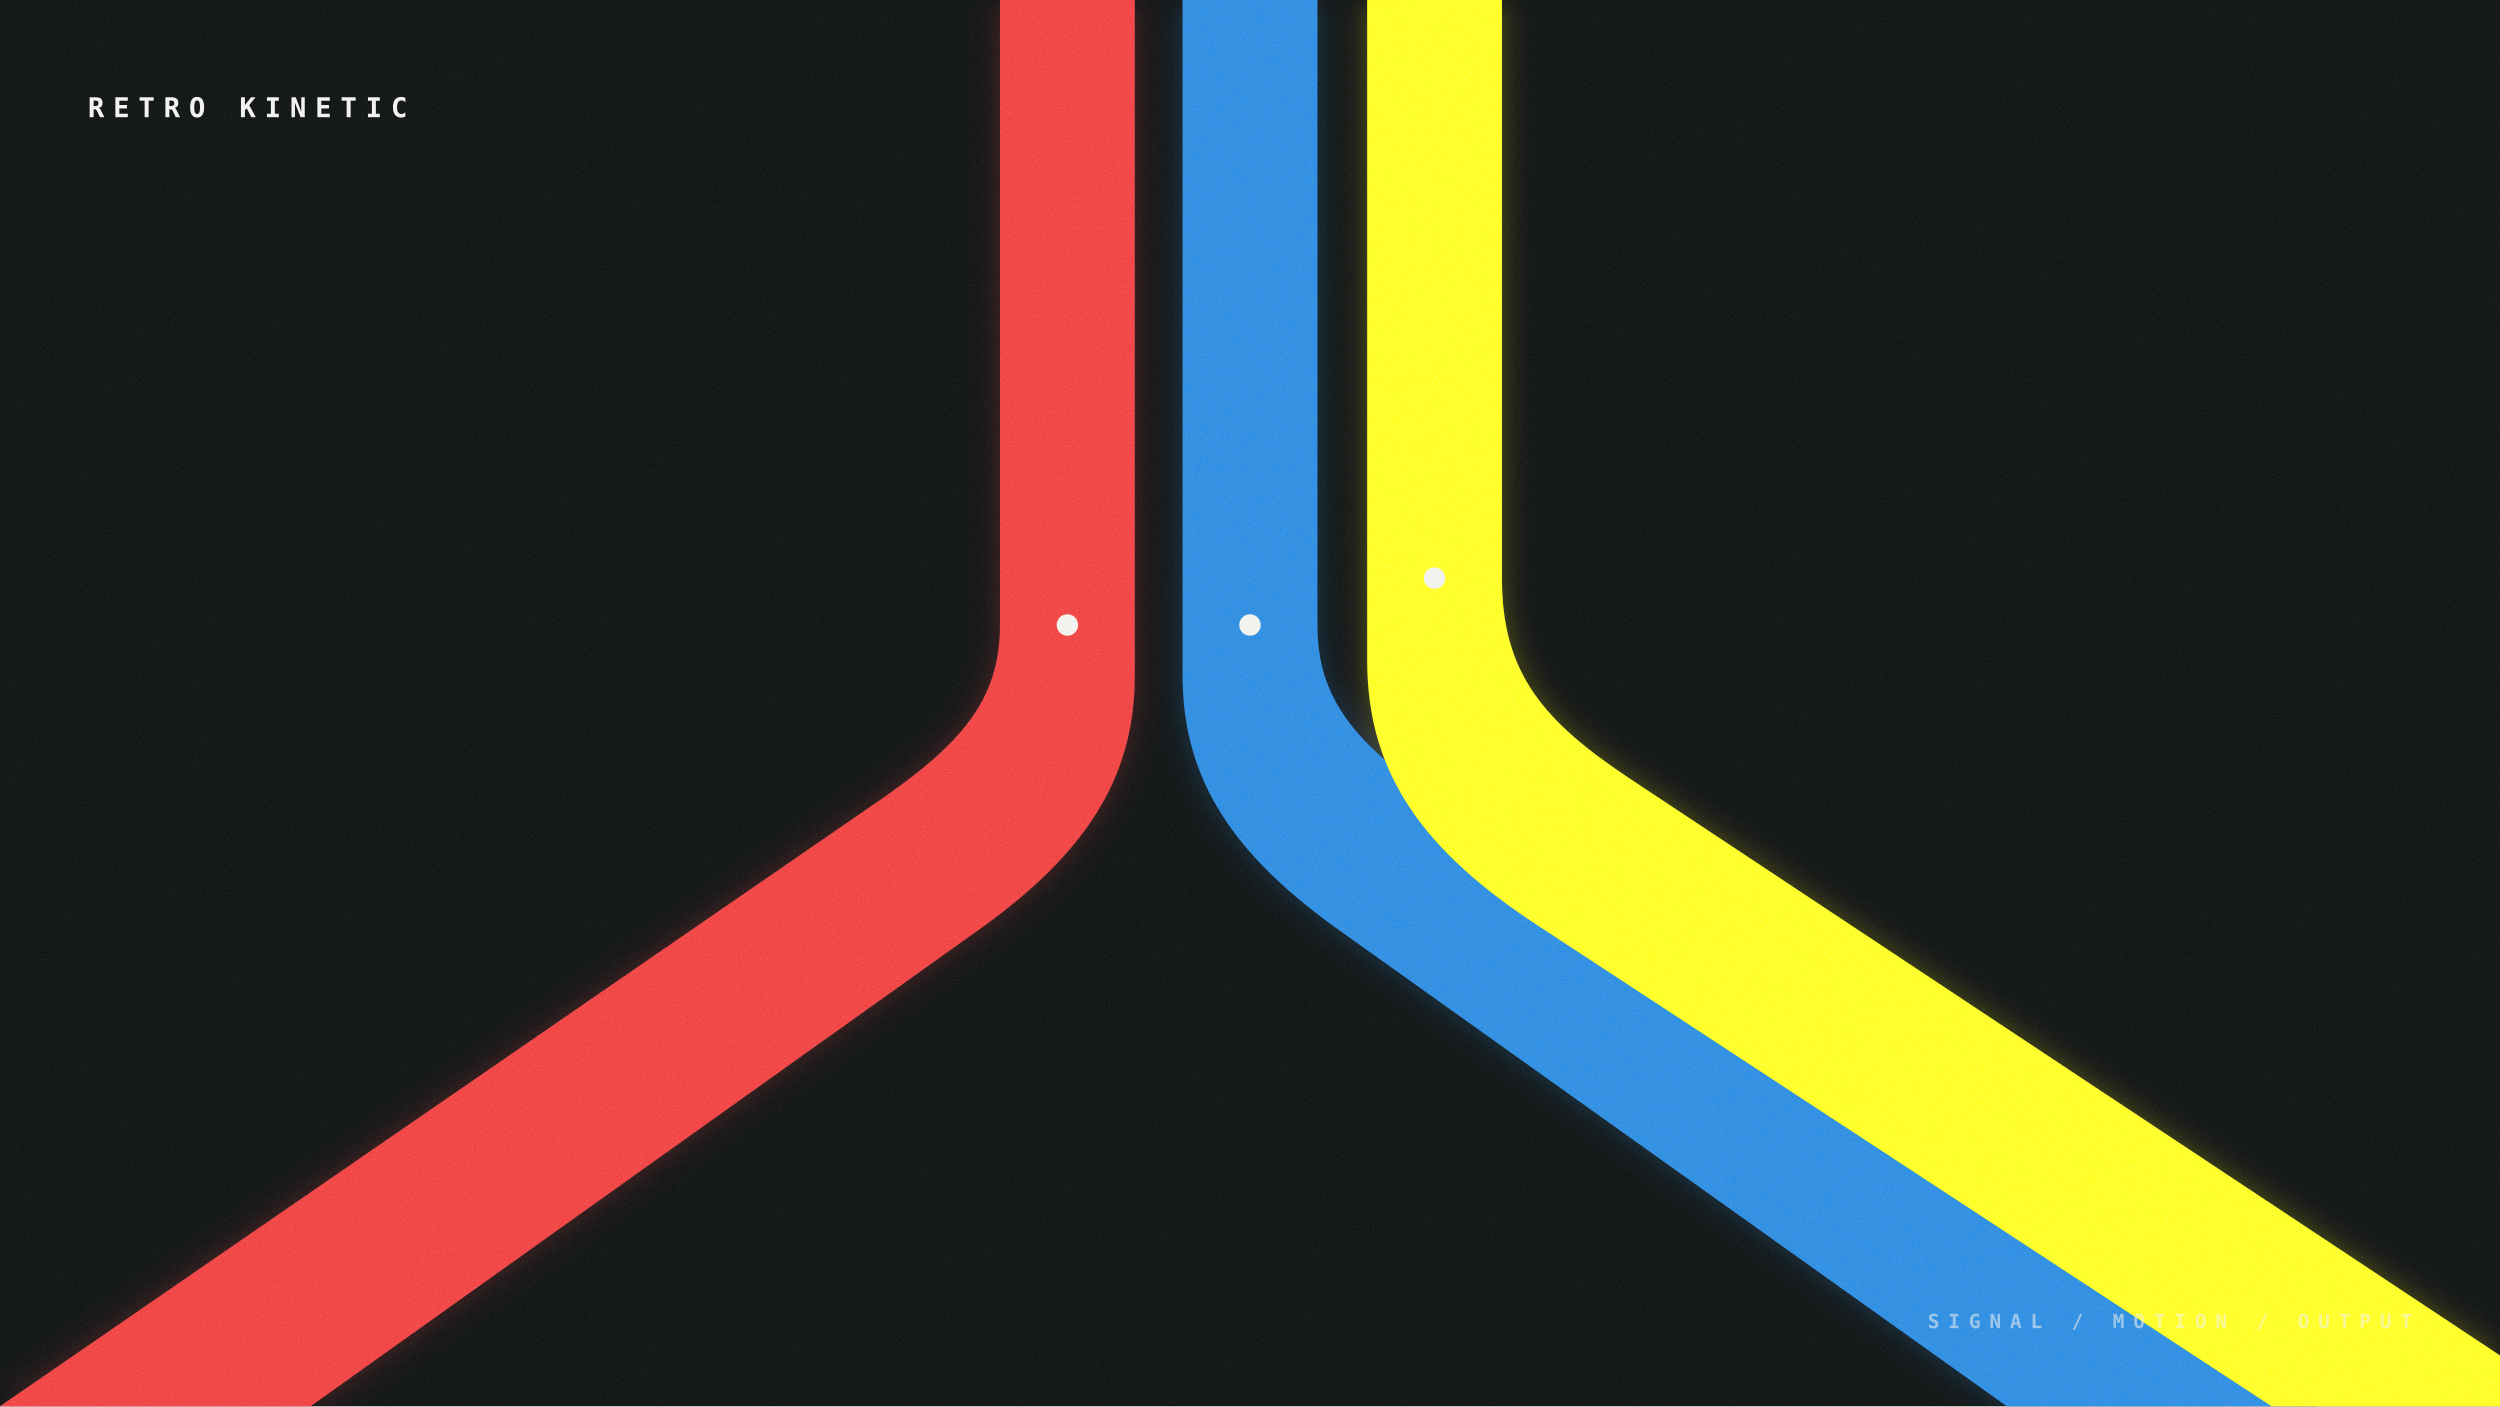
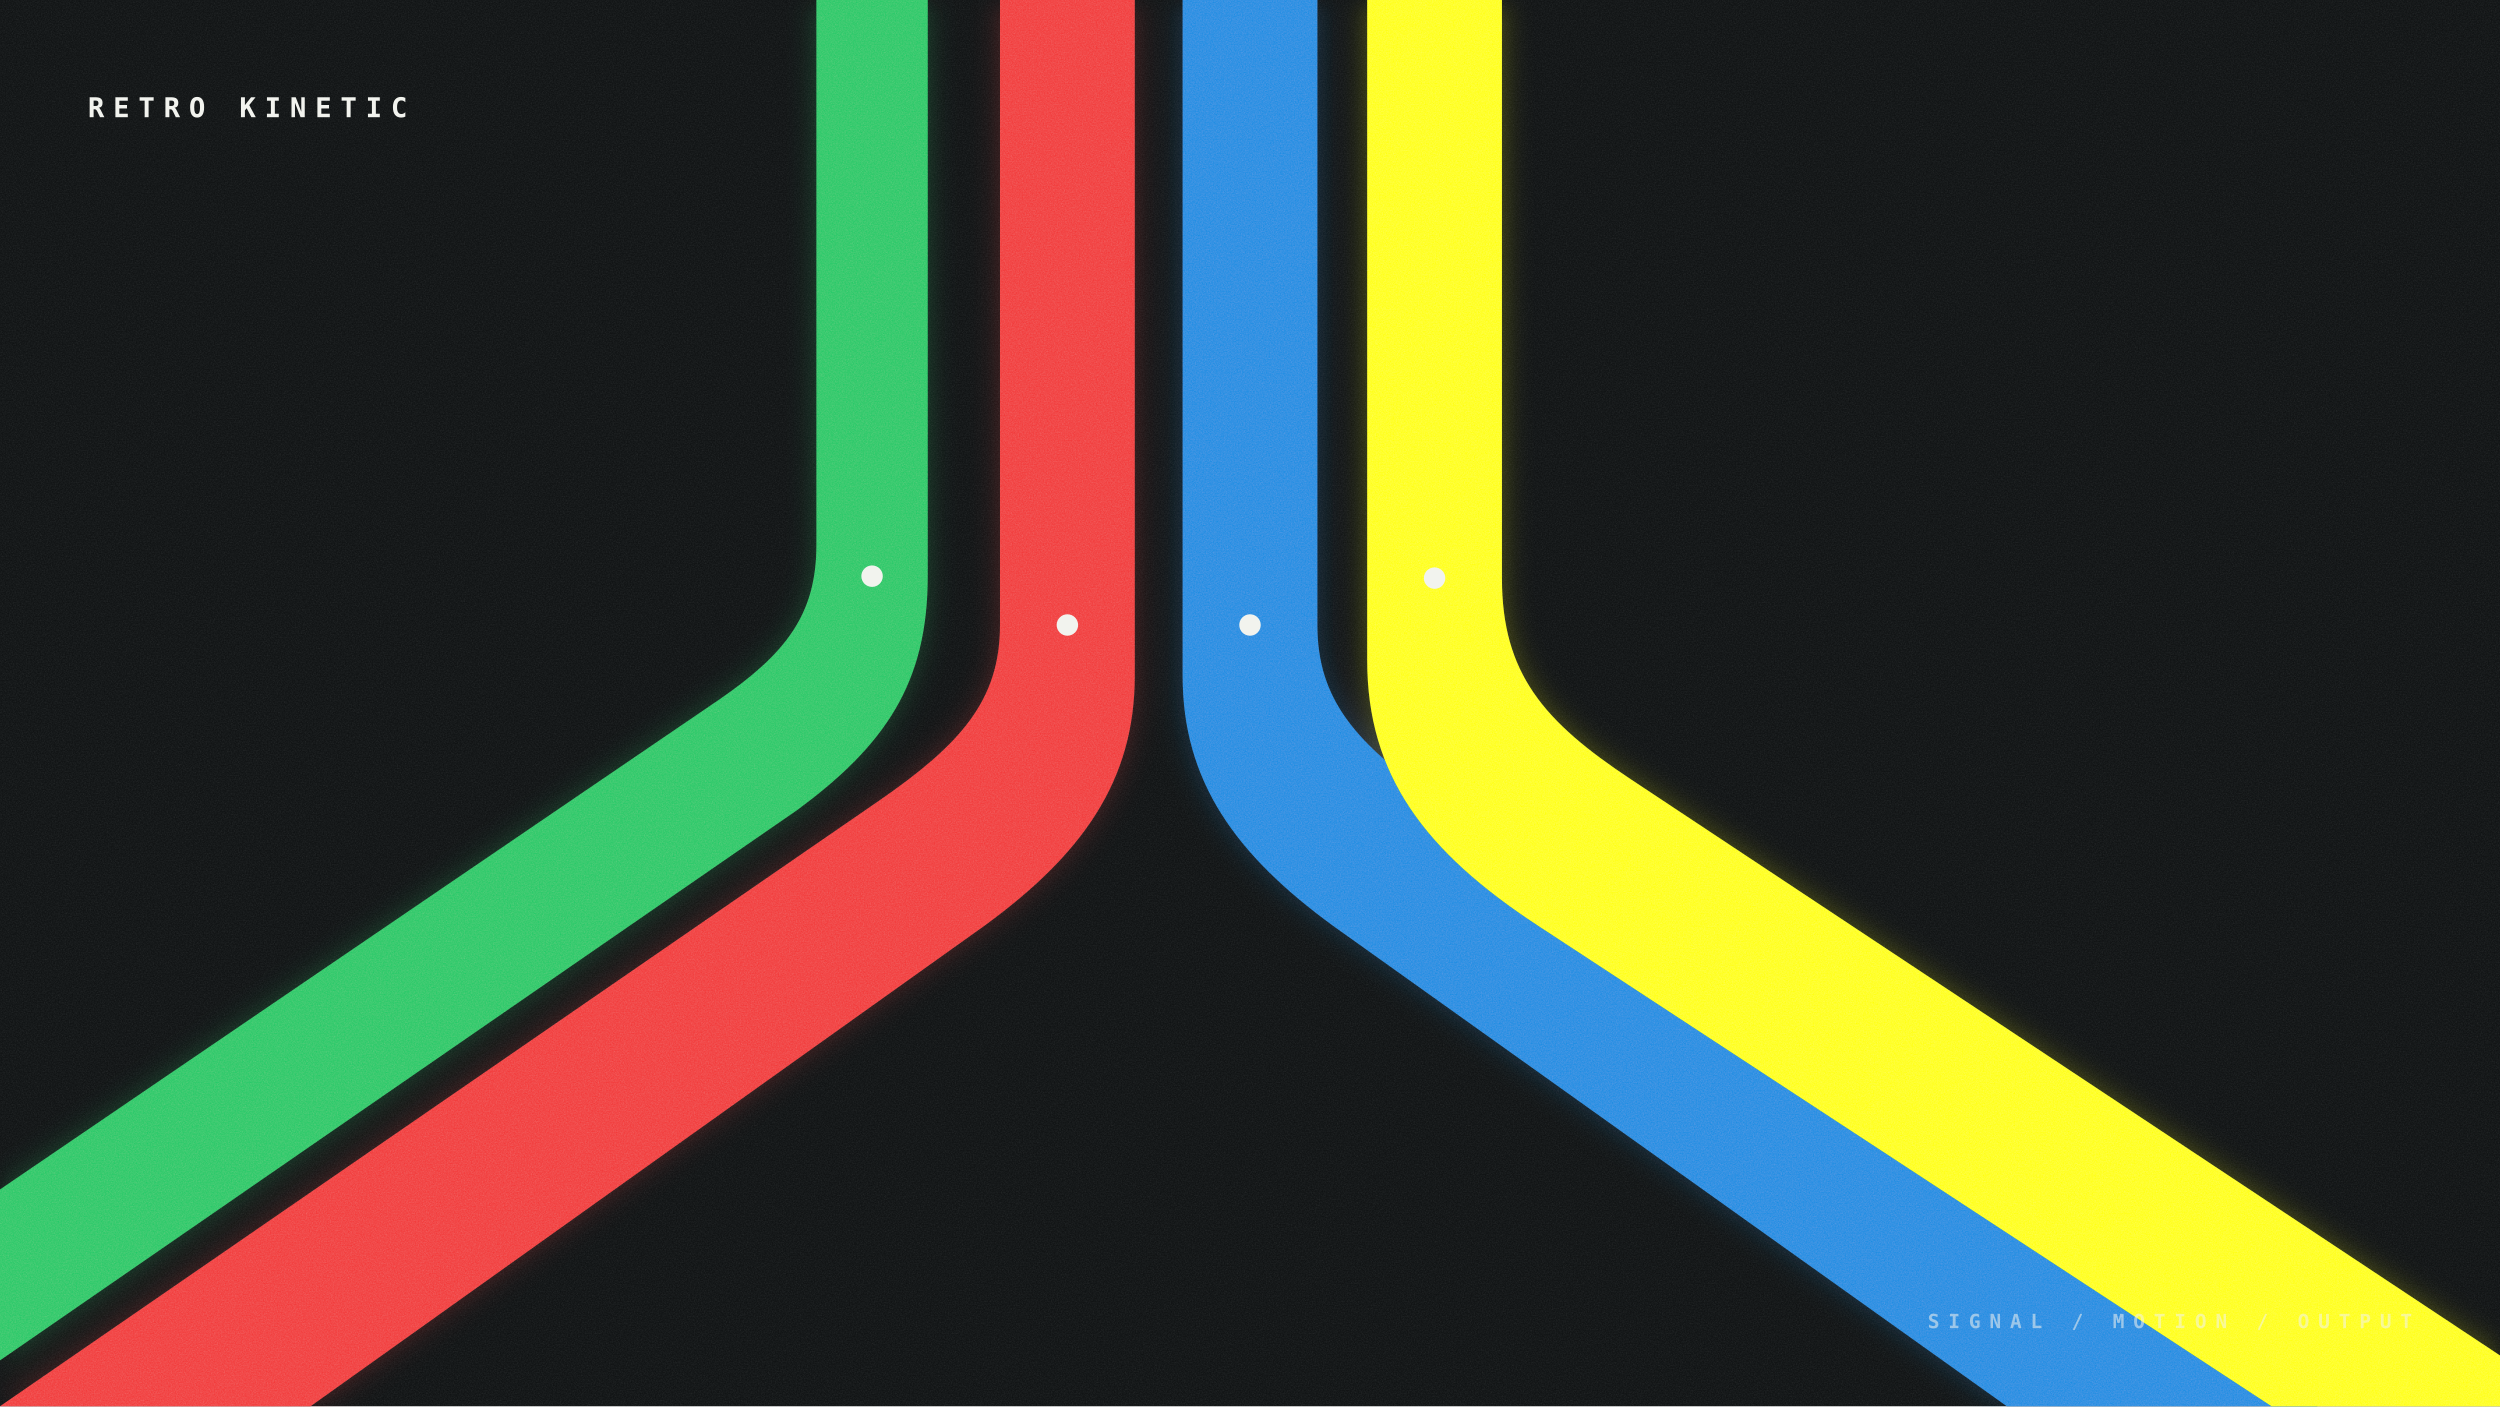
<svg xmlns="http://www.w3.org/2000/svg" width="2560" height="1440" viewBox="0 0 2560 1440">
  <defs>
    <filter id="soft-glow" x="-10%" y="-10%" width="120%" height="120%">
      <feGaussianBlur stdDeviation="14" result="blur" />
      <feMerge>
        <feMergeNode in="blur" />
        <feMergeNode in="SourceGraphic" />
      </feMerge>
    </filter>
    <filter id="grain" x="0" y="0" width="100%" height="100%">
      <feTurbulence type="fractalNoise" baseFrequency="0.7" numOctaves="3" seed="19" result="noise" />
      <feColorMatrix in="noise" type="saturate" values="0" result="mono" />
      <feComponentTransfer in="mono" result="faint">
        <feFuncA type="table" tableValues="0 0.11" />
      </feComponentTransfer>
      <feBlend in="SourceGraphic" in2="faint" mode="screen" />
    </filter>
    <clipPath id="bands">
      <path d="M1024 0H1162V692C1162 800 1108 875 1008 948L318 1440H0L900 820C984 762 1024 717 1024 640Z" />
      <path d="M1211 0H1349V640C1349 717 1389 762 1473 820L2373 1440H2055L1365 948C1265 875 1211 800 1211 692Z" />
      <path d="M1400 0H1538V592C1538 690 1581 739 1670 798L2560 1388V1440H2326L1575 948C1459 872 1400 794 1400 676Z" />
    </clipPath>
  </defs>
  <rect width="2560" height="1440" fill="#0D1011" />
  <g filter="url(#soft-glow)" opacity="0.28">
    <path d="M1024 0H1162V692C1162 800 1108 875 1008 948L318 1440H0L900 820C984 762 1024 717 1024 640Z" fill="#F23838" />
    <path d="M1211 0H1349V640C1349 717 1389 762 1473 820L2373 1440H2055L1365 948C1265 875 1211 800 1211 692Z" fill="#168DE2" />
    <path d="M1400 0H1538V592C1538 690 1581 739 1670 798L2560 1388V1440H2326L1575 948C1459 872 1400 794 1400 676Z" fill="#FFFF00" />
+     <path d="M836 0H950V590C950 700 906 763 817 829L0 1393V1218L737 716C805 669 836 629 836 558Z" fill="#20C967" />
  </g>
  <g filter="url(#grain)">
    <path d="M1024 0H1162V692C1162 800 1108 875 1008 948L318 1440H0L900 820C984 762 1024 717 1024 640Z" fill="#F23838" />
    <path d="M1211 0H1349V640C1349 717 1389 762 1473 820L2373 1440H2055L1365 948C1265 875 1211 800 1211 692Z" fill="#168DE2" />
    <path d="M1400 0H1538V592C1538 690 1581 739 1670 798L2560 1388V1440H2326L1575 948C1459 872 1400 794 1400 676Z" fill="#FFFF00" />
+     <path d="M836 0H950V590C950 700 906 763 817 829L0 1393V1218L737 716C805 669 836 629 836 558Z" fill="#20C967" />
  </g>
  <g fill="#F2F3EE">
    <circle cx="1093" cy="640" r="11" />
    <circle cx="1280" cy="640" r="11" />
    <circle cx="1469" cy="592" r="11" />
+     <circle cx="893" cy="590" r="11" />
  </g>
  <g fill="#F2F3EE" font-family="monospace" font-weight="700" letter-spacing="9">
    <text x="90" y="120" font-size="28">RETRO KINETIC</text>
    <text x="2470" y="1360" font-size="20" text-anchor="end" opacity="0.55">SIGNAL / MOTION / OUTPUT</text>
  </g>
</svg>
